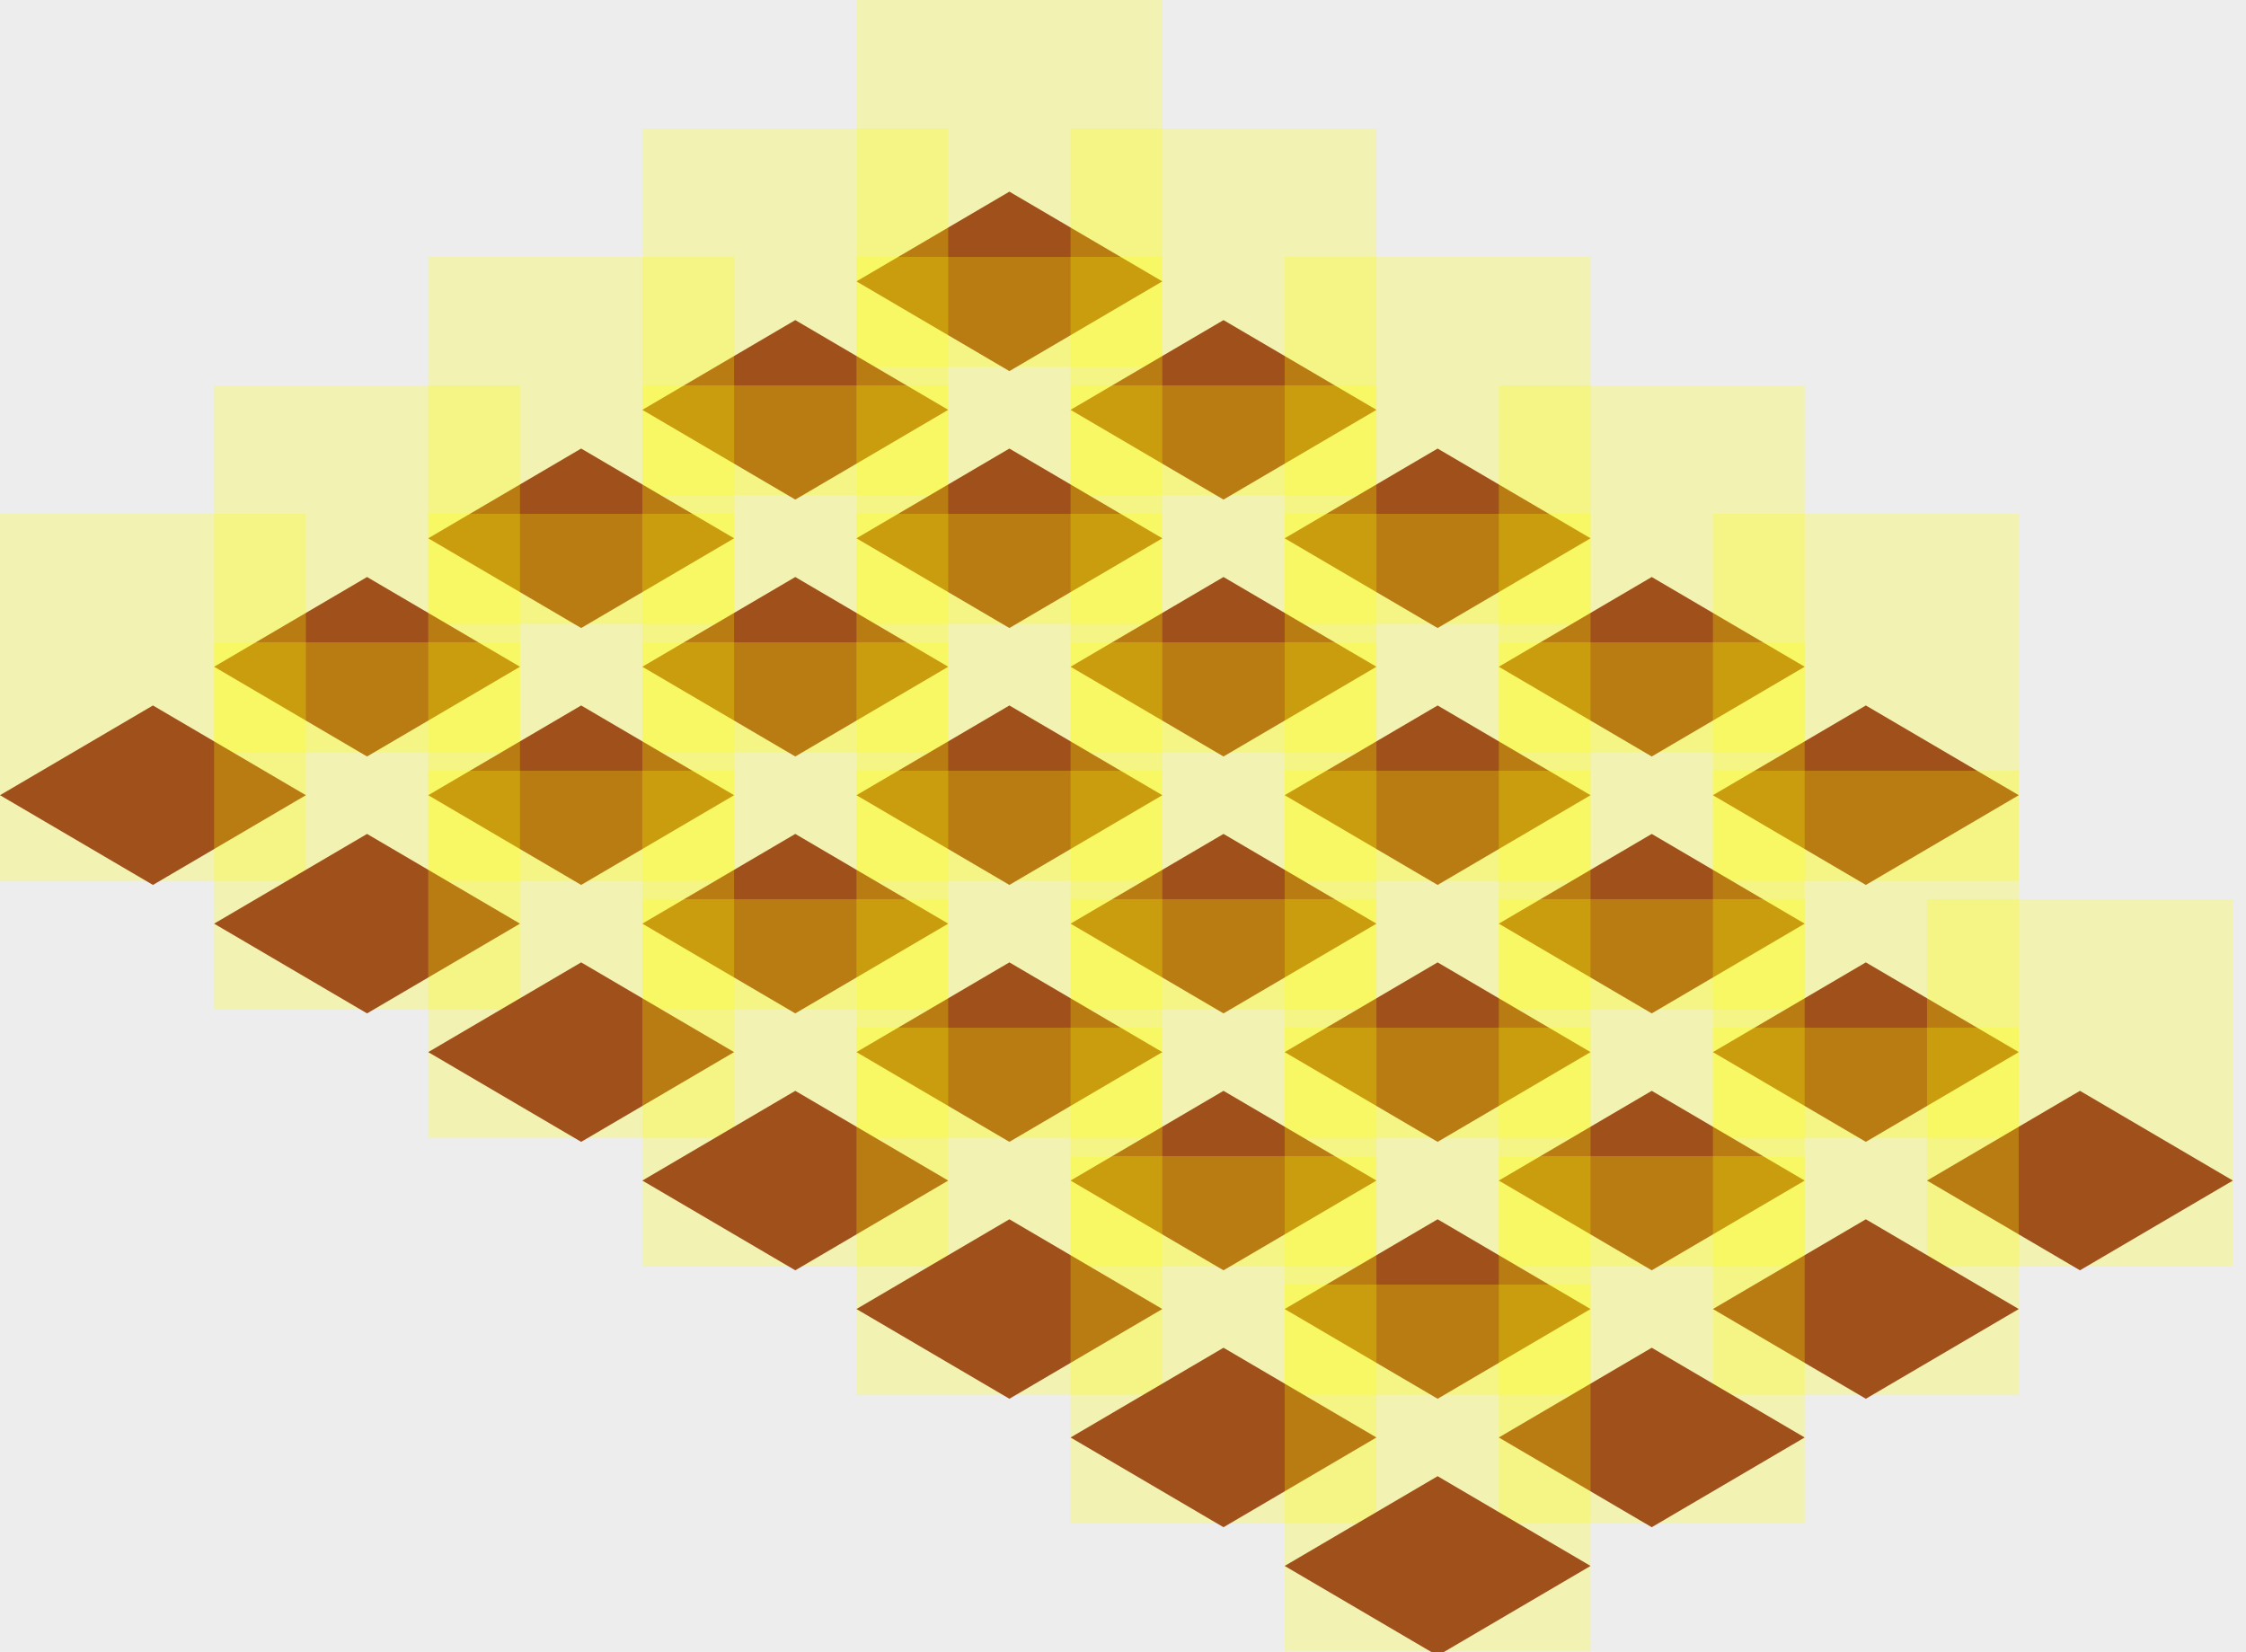
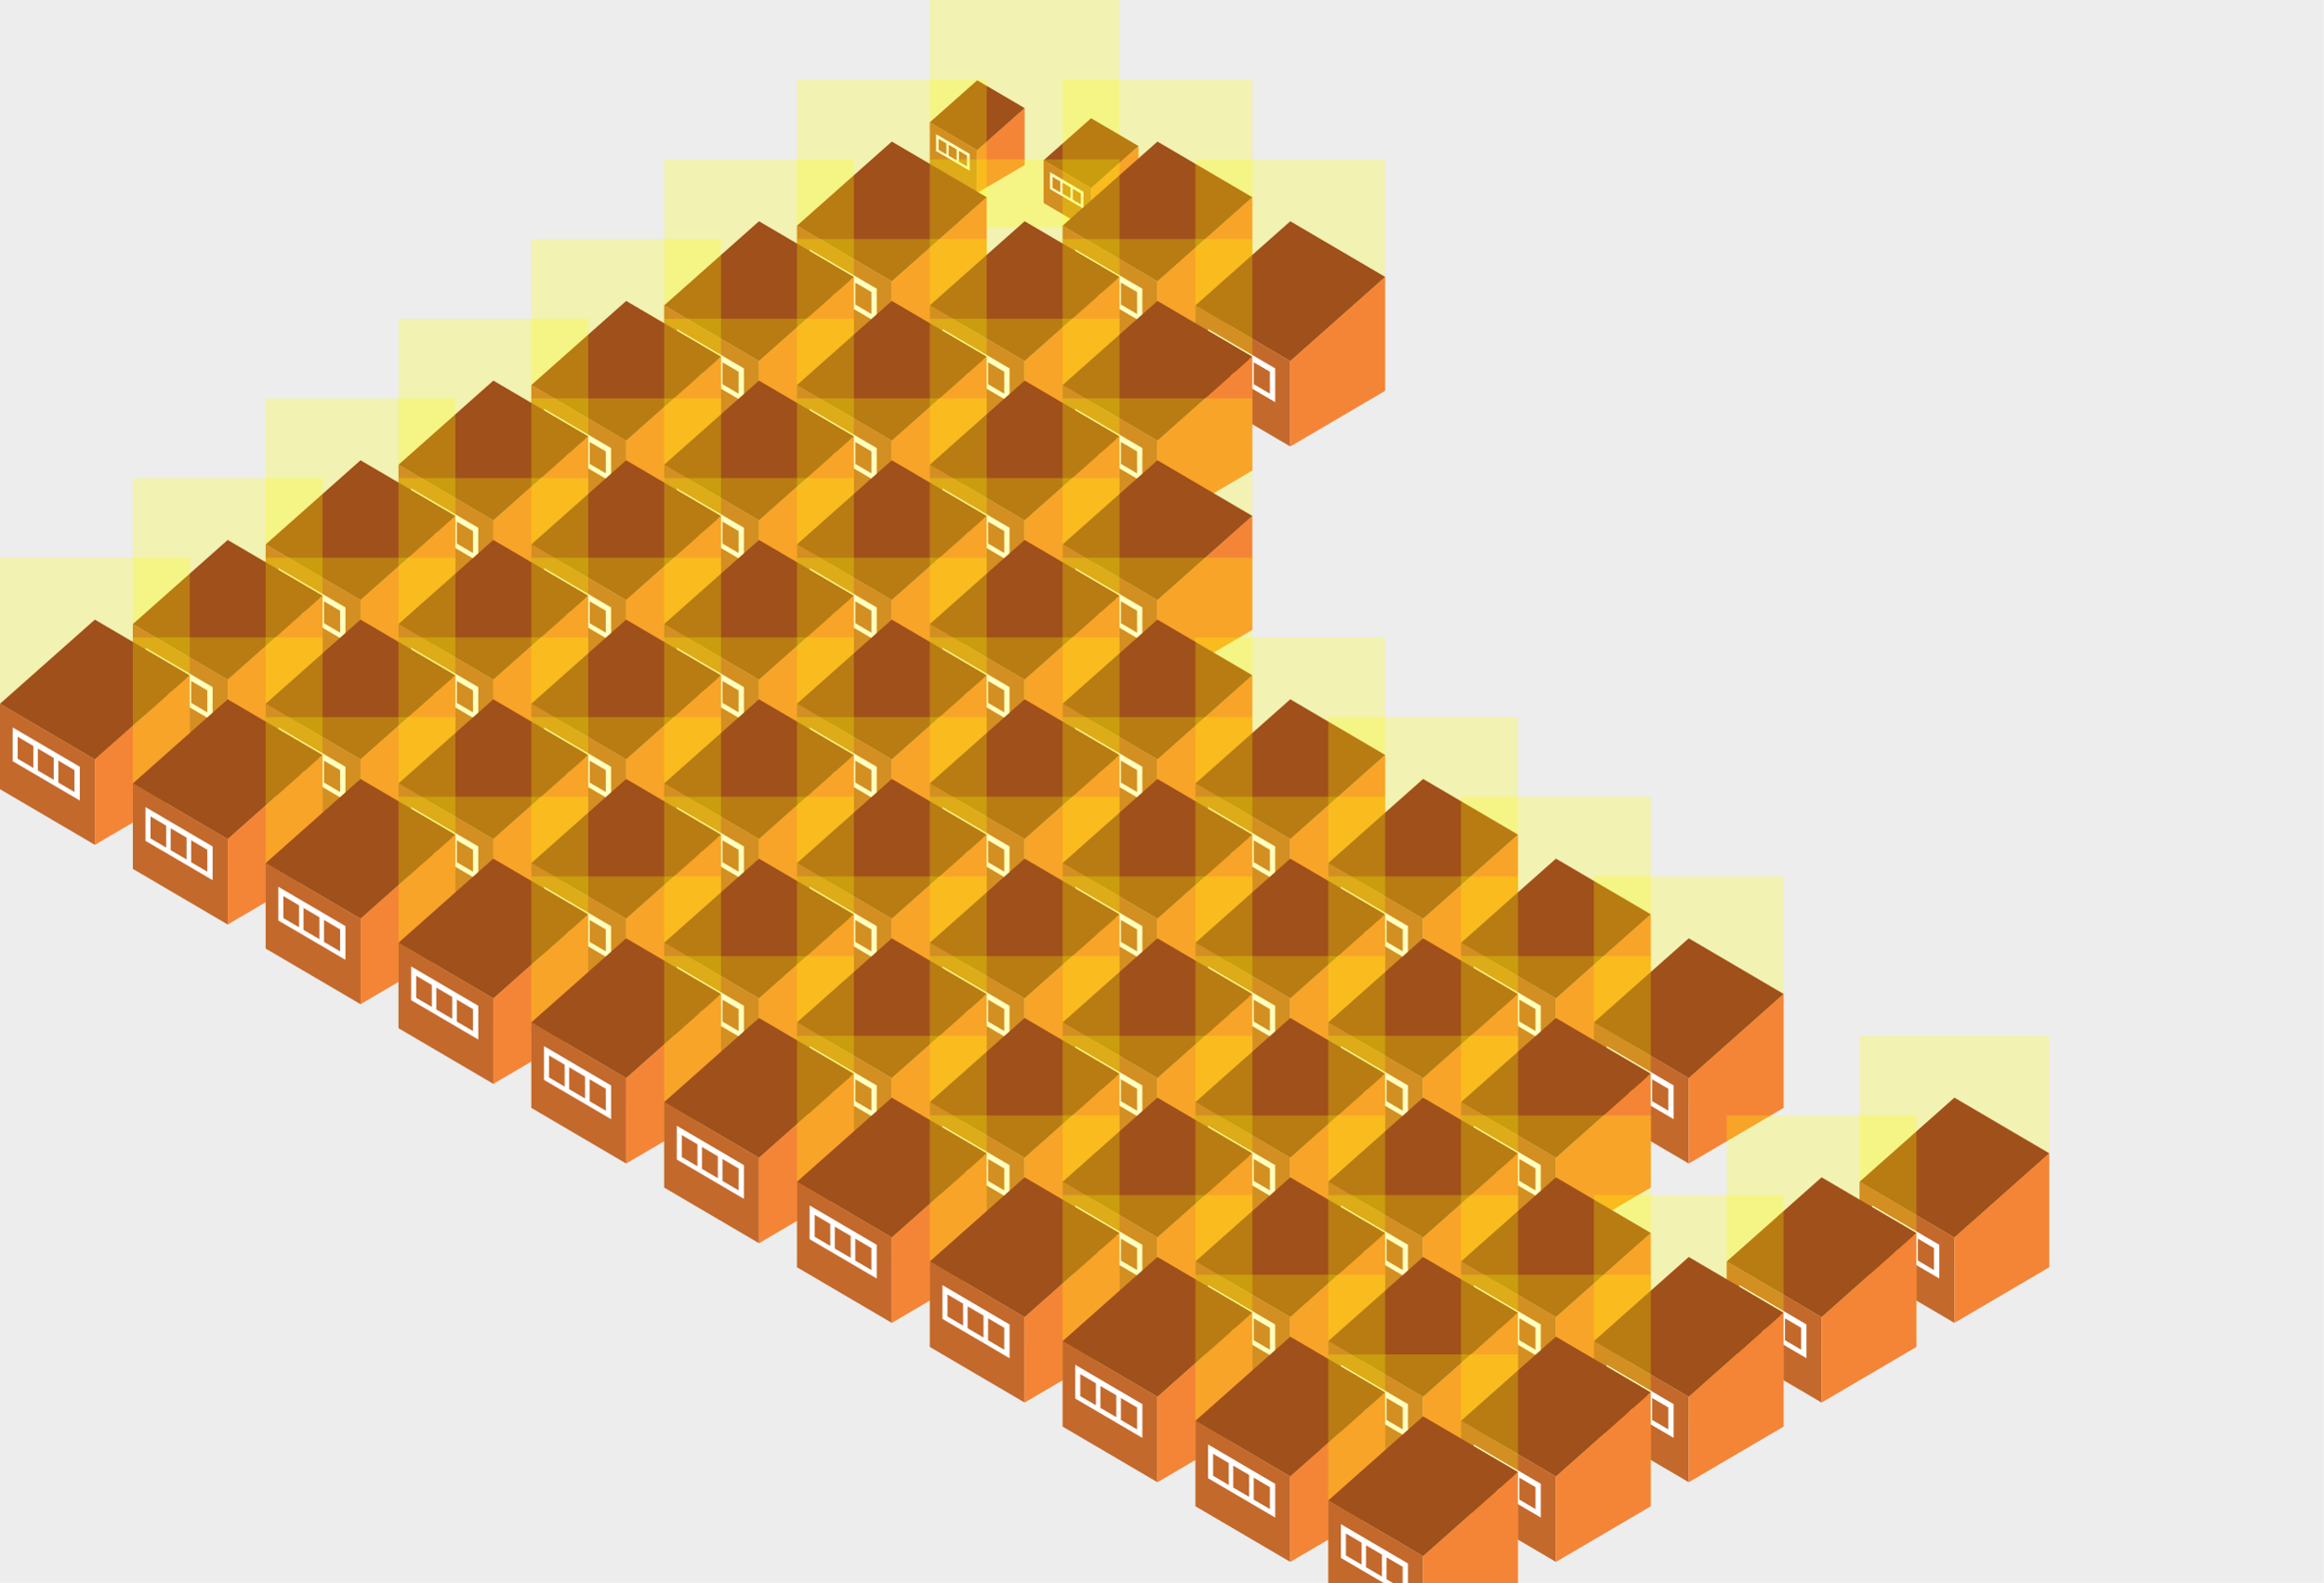
- <svg xmlns="http://www.w3.org/2000/svg" xmlns:xlink="http://www.w3.org/1999/xlink" baseProfile="full" height="540.0" version="1.1" width="734.286">
+ <svg xmlns="http://www.w3.org/2000/svg" xmlns:xlink="http://www.w3.org/1999/xlink" baseProfile="full" height="834.0" version="1.1" width="1224.286">
  <defs>
-     <symbol id="grid" viewBox="0,0,266.4,156.32">
-       <polyline fill="#a0501a" points="133.2,0 0,78.16 133.2,156.32 266.4,78.16" />
+     <symbol id="grid" viewBox="0 0 266.4 316.32">
+       <defs>
+         <style>.a{fill:#c4692c;}.b{fill:#f58536;}.c{fill:#a0501a;}.d{fill:#fff;}</style>
+       </defs>
+       <polygon class="a" points="133.2 316.32 0 238.16 0 118.16 133.2 196.32 133.2 316.32" />
+       <polygon class="b" points="133.2 316.32 266.4 238.16 266.4 78.16 133.2 196.32 133.2 316.32" />
+       <polygon class="c" points="133.2 0 0 118.16 133.2 196.32 266.4 78.16 133.2 0" />
+       <path class="d" d="M17.8,198.81,112,254V206.65L17.8,151.41ZM81.88,198l22.67,13.3v30.82l-22.67-13.3ZM53.12,181.12l22.33,13.1V225l-22.33-13.1ZM24.81,164.45l22,13v30.82l-22-12.91Z" />
    </symbol>
  </defs>
-   <rect fill="#ededed" height="540.0" width="734.286" x="0" y="0" />
-   <rect fill="rgb(255, 255, 0)" fill-opacity="0.25" height="120" width="100" x="280.0" y="0.0" />
-   <use height="120" width="100" x="280.0" xlink:href="#grid" y="32.0" />
-   <rect fill="rgb(255, 255, 0)" fill-opacity="0.25" height="120" width="100" x="350.0" y="42.0" />
-   <use height="120" width="100" x="350.0" xlink:href="#grid" y="74.0" />
-   <rect fill="rgb(255, 255, 0)" fill-opacity="0.25" height="120" width="100" x="420.0" y="84.0" />
-   <use height="120" width="100" x="420.0" xlink:href="#grid" y="116.0" />
-   <rect fill="rgb(255, 255, 0)" fill-opacity="0.25" height="120" width="100" x="490.0" y="126" />
-   <use height="120" width="100" x="490.0" xlink:href="#grid" y="158.0" />
-   <rect fill="rgb(255, 255, 0)" fill-opacity="0.25" height="120" width="100" x="560.0" y="168.0" />
-   <use height="120" width="100" x="560.0" xlink:href="#grid" y="200.0" />
-   <rect fill="rgb(255, 255, 0)" fill-opacity="0.25" height="120" width="100" x="210.0" y="42" />
-   <use height="120" width="100" x="210.0" xlink:href="#grid" y="74" />
-   <rect fill="rgb(255, 255, 0)" fill-opacity="0.25" height="120" width="100" x="280.0" y="84" />
-   <use height="120" width="100" x="280.0" xlink:href="#grid" y="116" />
-   <rect fill="rgb(255, 255, 0)" fill-opacity="0.25" height="120" width="100" x="350.0" y="126" />
-   <use height="120" width="100" x="350.0" xlink:href="#grid" y="158.0" />
-   <rect fill="rgb(255, 255, 0)" fill-opacity="0.25" height="120" width="100" x="420.0" y="168.0" />
-   <use height="120" width="100" x="420.0" xlink:href="#grid" y="200.0" />
-   <rect fill="rgb(255, 255, 0)" fill-opacity="0.25" height="120" width="100" x="490.0" y="210.0" />
-   <use height="120" width="100" x="490.0" xlink:href="#grid" y="242.0" />
-   <rect fill="rgb(255, 255, 0)" fill-opacity="0.25" height="120" width="100" x="560.0" y="252.0" />
-   <use height="120" width="100" x="560.0" xlink:href="#grid" y="284.0" />
-   <rect fill="rgb(255, 255, 0)" fill-opacity="0.25" height="120" width="100" x="630.0" y="294.0" />
-   <use height="120" width="100" x="630.0" xlink:href="#grid" y="326.0" />
-   <rect fill="rgb(255, 255, 0)" fill-opacity="0.25" height="120" width="100" x="140.0" y="84.0" />
-   <use height="120" width="100" x="140.0" xlink:href="#grid" y="116.0" />
-   <rect fill="rgb(255, 255, 0)" fill-opacity="0.25" height="120" width="100" x="210.0" y="126.0" />
-   <use height="120" width="100" x="210.0" xlink:href="#grid" y="158.0" />
-   <rect fill="rgb(255, 255, 0)" fill-opacity="0.25" height="120" width="100" x="280.0" y="168.0" />
-   <use height="120" width="100" x="280.0" xlink:href="#grid" y="200.0" />
-   <rect fill="rgb(255, 255, 0)" fill-opacity="0.25" height="120" width="100" x="350.0" y="210.0" />
-   <use height="120" width="100" x="350.0" xlink:href="#grid" y="242.0" />
-   <rect fill="rgb(255, 255, 0)" fill-opacity="0.25" height="120" width="100" x="420.0" y="252.0" />
-   <use height="120" width="100" x="420.0" xlink:href="#grid" y="284.0" />
-   <rect fill="rgb(255, 255, 0)" fill-opacity="0.25" height="120" width="100" x="490.0" y="294.0" />
-   <use height="120" width="100" x="490.0" xlink:href="#grid" y="326.0" />
-   <rect fill="rgb(255, 255, 0)" fill-opacity="0.25" height="120" width="100" x="560.0" y="336.0" />
-   <use height="120" width="100" x="560.0" xlink:href="#grid" y="368.0" />
-   <rect fill="rgb(255, 255, 0)" fill-opacity="0.25" height="120" width="100" x="70.0" y="126.0" />
-   <use height="120" width="100" x="70.0" xlink:href="#grid" y="158.0" />
-   <rect fill="rgb(255, 255, 0)" fill-opacity="0.25" height="120" width="100" x="140.0" y="168.0" />
-   <use height="120" width="100" x="140.0" xlink:href="#grid" y="200.0" />
-   <rect fill="rgb(255, 255, 0)" fill-opacity="0.25" height="120" width="100" x="210.0" y="210.0" />
-   <use height="120" width="100" x="210.0" xlink:href="#grid" y="242.0" />
-   <rect fill="rgb(255, 255, 0)" fill-opacity="0.25" height="120" width="100" x="280.0" y="252.0" />
-   <use height="120" width="100" x="280.0" xlink:href="#grid" y="284.0" />
-   <rect fill="rgb(255, 255, 0)" fill-opacity="0.25" height="120" width="100" x="350.0" y="294.0" />
-   <use height="120" width="100" x="350.0" xlink:href="#grid" y="326.0" />
-   <rect fill="rgb(255, 255, 0)" fill-opacity="0.25" height="120" width="100" x="420.0" y="336.0" />
-   <use height="120" width="100" x="420.0" xlink:href="#grid" y="368.0" />
-   <rect fill="rgb(255, 255, 0)" fill-opacity="0.25" height="120" width="100" x="490.0" y="378.0" />
-   <use height="120" width="100" x="490.0" xlink:href="#grid" y="410.0" />
-   <rect fill="rgb(255, 255, 0)" fill-opacity="0.25" height="120" width="100" x="0.0" y="168.0" />
-   <use height="120" width="100" x="0.0" xlink:href="#grid" y="200.0" />
-   <rect fill="rgb(255, 255, 0)" fill-opacity="0.25" height="120" width="100" x="70.0" y="210.0" />
-   <use height="120" width="100" x="70.0" xlink:href="#grid" y="242.0" />
-   <rect fill="rgb(255, 255, 0)" fill-opacity="0.25" height="120" width="100" x="140.0" y="252.0" />
-   <use height="120" width="100" x="140.0" xlink:href="#grid" y="284.0" />
-   <rect fill="rgb(255, 255, 0)" fill-opacity="0.25" height="120" width="100" x="210.0" y="294.0" />
-   <use height="120" width="100" x="210.0" xlink:href="#grid" y="326.0" />
-   <rect fill="rgb(255, 255, 0)" fill-opacity="0.25" height="120" width="100" x="280.0" y="336.0" />
-   <use height="120" width="100" x="280.0" xlink:href="#grid" y="368.0" />
-   <rect fill="rgb(255, 255, 0)" fill-opacity="0.25" height="120" width="100" x="350.0" y="378.0" />
-   <use height="120" width="100" x="350.0" xlink:href="#grid" y="410.0" />
-   <rect fill="rgb(255, 255, 0)" fill-opacity="0.25" height="120" width="100" x="420.0" y="420.0" />
-   <use height="120" width="100" x="420.0" xlink:href="#grid" y="452.0" />
+   <rect fill="#ededed" height="834.0" width="1224.286" x="0" y="0" />
+   <rect fill="rgb(255, 255, 0)" fill-opacity="0.25" height="120" width="100" x="490" y="0.0" />
+   <use height="60" width="50" x="490" xlink:href="#grid" y="42.0" />
+   <use height="60" width="50" x="550" xlink:href="#grid" y="62.0" />
+   <rect fill="rgb(255, 255, 0)" fill-opacity="0.25" height="120" width="100" x="560.0" y="42.0" />
+   <use height="120" width="100" x="560.0" xlink:href="#grid" y="74.0" />
+   <rect fill="rgb(255, 255, 0)" fill-opacity="0.25" height="120" width="100" x="630.0" y="84.0" />
+   <use height="120" width="100" x="630.0" xlink:href="#grid" y="116.0" />
+   <rect fill="rgb(255, 255, 0)" fill-opacity="0.25" height="120" width="100" x="420.0" y="42" />
+   <use height="120" width="100" x="420.0" xlink:href="#grid" y="74" />
+   <rect fill="rgb(255, 255, 0)" fill-opacity="0.25" height="120" width="100" x="490.0" y="84" />
+   <use height="120" width="100" x="490.0" xlink:href="#grid" y="116" />
+   <rect fill="rgb(255, 255, 0)" fill-opacity="0.25" height="120" width="100" x="560.0" y="126" />
+   <use height="120" width="100" x="560.0" xlink:href="#grid" y="158" />
+   <rect fill="rgb(255, 255, 0)" fill-opacity="0.25" height="120" width="100" x="350.0" y="84.0" />
+   <use height="120" width="100" x="350.0" xlink:href="#grid" y="116.0" />
+   <rect fill="rgb(255, 255, 0)" fill-opacity="0.25" height="120" width="100" x="420.0" y="126.0" />
+   <use height="120" width="100" x="420.0" xlink:href="#grid" y="158.0" />
+   <rect fill="rgb(255, 255, 0)" fill-opacity="0.25" height="120" width="100" x="490.0" y="168.0" />
+   <use height="120" width="100" x="490.0" xlink:href="#grid" y="200.0" />
+   <rect fill="rgb(255, 255, 0)" fill-opacity="0.25" height="120" width="100" x="560.0" y="210.0" />
+   <use height="120" width="100" x="560.0" xlink:href="#grid" y="242.0" />
+   <rect fill="rgb(255, 255, 0)" fill-opacity="0.25" height="120" width="100" x="280.0" y="126.0" />
+   <use height="120" width="100" x="280.0" xlink:href="#grid" y="158.0" />
+   <rect fill="rgb(255, 255, 0)" fill-opacity="0.25" height="120" width="100" x="350.0" y="168.0" />
+   <use height="120" width="100" x="350.0" xlink:href="#grid" y="200.0" />
+   <rect fill="rgb(255, 255, 0)" fill-opacity="0.25" height="120" width="100" x="420.0" y="210.0" />
+   <use height="120" width="100" x="420.0" xlink:href="#grid" y="242.0" />
+   <rect fill="rgb(255, 255, 0)" fill-opacity="0.25" height="120" width="100" x="490.0" y="252.0" />
+   <use height="120" width="100" x="490.0" xlink:href="#grid" y="284.0" />
+   <rect fill="rgb(255, 255, 0)" fill-opacity="0.25" height="120" width="100" x="560.0" y="294.0" />
+   <use height="120" width="100" x="560.0" xlink:href="#grid" y="326.0" />
+   <rect fill="rgb(255, 255, 0)" fill-opacity="0.25" height="120" width="100" x="630.0" y="336.0" />
+   <use height="120" width="100" x="630.0" xlink:href="#grid" y="368.0" />
+   <rect fill="rgb(255, 255, 0)" fill-opacity="0.25" height="120" width="100" x="700.0" y="378.0" />
+   <use height="120" width="100" x="700.0" xlink:href="#grid" y="410.0" />
+   <rect fill="rgb(255, 255, 0)" fill-opacity="0.25" height="120" width="100" x="770.0" y="420.0" />
+   <use height="120" width="100" x="770.0" xlink:href="#grid" y="452.0" />
+   <rect fill="rgb(255, 255, 0)" fill-opacity="0.25" height="120" width="100" x="840.0" y="462.0" />
+   <use height="120" width="100" x="840.0" xlink:href="#grid" y="494.0" />
+   <rect fill="rgb(255, 255, 0)" fill-opacity="0.25" height="120" width="100" x="980.0" y="546.0" />
+   <use height="120" width="100" x="980.0" xlink:href="#grid" y="578.0" />
+   <rect fill="rgb(255, 255, 0)" fill-opacity="0.25" height="120" width="100" x="210.0" y="168.0" />
+   <use height="120" width="100" x="210.0" xlink:href="#grid" y="200.0" />
+   <rect fill="rgb(255, 255, 0)" fill-opacity="0.25" height="120" width="100" x="280.0" y="210.0" />
+   <use height="120" width="100" x="280.0" xlink:href="#grid" y="242.0" />
+   <rect fill="rgb(255, 255, 0)" fill-opacity="0.25" height="120" width="100" x="350.0" y="252.0" />
+   <use height="120" width="100" x="350.0" xlink:href="#grid" y="284.0" />
+   <rect fill="rgb(255, 255, 0)" fill-opacity="0.25" height="120" width="100" x="420.0" y="294.0" />
+   <use height="120" width="100" x="420.0" xlink:href="#grid" y="326.0" />
+   <rect fill="rgb(255, 255, 0)" fill-opacity="0.25" height="120" width="100" x="490.0" y="336.0" />
+   <use height="120" width="100" x="490.0" xlink:href="#grid" y="368.0" />
+   <rect fill="rgb(255, 255, 0)" fill-opacity="0.25" height="120" width="100" x="560.0" y="378.0" />
+   <use height="120" width="100" x="560.0" xlink:href="#grid" y="410.0" />
+   <rect fill="rgb(255, 255, 0)" fill-opacity="0.25" height="120" width="100" x="630.0" y="420.0" />
+   <use height="120" width="100" x="630.0" xlink:href="#grid" y="452.0" />
+   <rect fill="rgb(255, 255, 0)" fill-opacity="0.25" height="120" width="100" x="700.0" y="462.0" />
+   <use height="120" width="100" x="700.0" xlink:href="#grid" y="494.0" />
+   <rect fill="rgb(255, 255, 0)" fill-opacity="0.25" height="120" width="100" x="770.0" y="504.0" />
+   <use height="120" width="100" x="770.0" xlink:href="#grid" y="536.0" />
+   <rect fill="rgb(255, 255, 0)" fill-opacity="0.25" height="120" width="100" x="910.0" y="588.0" />
+   <use height="120" width="100" x="910.0" xlink:href="#grid" y="620.0" />
+   <rect fill="rgb(255, 255, 0)" fill-opacity="0.25" height="120" width="100" x="140.0" y="210.0" />
+   <use height="120" width="100" x="140.0" xlink:href="#grid" y="242.0" />
+   <rect fill="rgb(255, 255, 0)" fill-opacity="0.25" height="120" width="100" x="210.0" y="252.0" />
+   <use height="120" width="100" x="210.0" xlink:href="#grid" y="284.0" />
+   <rect fill="rgb(255, 255, 0)" fill-opacity="0.25" height="120" width="100" x="280.0" y="294.0" />
+   <use height="120" width="100" x="280.0" xlink:href="#grid" y="326.0" />
+   <rect fill="rgb(255, 255, 0)" fill-opacity="0.25" height="120" width="100" x="350.0" y="336.0" />
+   <use height="120" width="100" x="350.0" xlink:href="#grid" y="368.0" />
+   <rect fill="rgb(255, 255, 0)" fill-opacity="0.25" height="120" width="100" x="420.0" y="378.0" />
+   <use height="120" width="100" x="420.0" xlink:href="#grid" y="410.0" />
+   <rect fill="rgb(255, 255, 0)" fill-opacity="0.25" height="120" width="100" x="490.0" y="420.0" />
+   <use height="120" width="100" x="490.0" xlink:href="#grid" y="452.0" />
+   <rect fill="rgb(255, 255, 0)" fill-opacity="0.25" height="120" width="100" x="560.0" y="462.0" />
+   <use height="120" width="100" x="560.0" xlink:href="#grid" y="494.0" />
+   <rect fill="rgb(255, 255, 0)" fill-opacity="0.25" height="120" width="100" x="630.0" y="504.0" />
+   <use height="120" width="100" x="630.0" xlink:href="#grid" y="536.0" />
+   <rect fill="rgb(255, 255, 0)" fill-opacity="0.25" height="120" width="100" x="700.0" y="546.0" />
+   <use height="120" width="100" x="700.0" xlink:href="#grid" y="578.0" />
+   <rect fill="rgb(255, 255, 0)" fill-opacity="0.25" height="120" width="100" x="770.0" y="588.0" />
+   <use height="120" width="100" x="770.0" xlink:href="#grid" y="620.0" />
+   <rect fill="rgb(255, 255, 0)" fill-opacity="0.25" height="120" width="100" x="840.0" y="630.0" />
+   <use height="120" width="100" x="840.0" xlink:href="#grid" y="662.0" />
+   <rect fill="rgb(255, 255, 0)" fill-opacity="0.25" height="120" width="100" x="70.0" y="252.0" />
+   <use height="120" width="100" x="70.0" xlink:href="#grid" y="284.0" />
+   <rect fill="rgb(255, 255, 0)" fill-opacity="0.25" height="120" width="100" x="140.0" y="294.0" />
+   <use height="120" width="100" x="140.0" xlink:href="#grid" y="326.0" />
+   <rect fill="rgb(255, 255, 0)" fill-opacity="0.25" height="120" width="100" x="210.0" y="336.0" />
+   <use height="120" width="100" x="210.0" xlink:href="#grid" y="368.0" />
+   <rect fill="rgb(255, 255, 0)" fill-opacity="0.25" height="120" width="100" x="280.0" y="378.0" />
+   <use height="120" width="100" x="280.0" xlink:href="#grid" y="410.0" />
+   <rect fill="rgb(255, 255, 0)" fill-opacity="0.25" height="120" width="100" x="350.0" y="420.0" />
+   <use height="120" width="100" x="350.0" xlink:href="#grid" y="452.0" />
+   <rect fill="rgb(255, 255, 0)" fill-opacity="0.25" height="120" width="100" x="420.0" y="462.0" />
+   <use height="120" width="100" x="420.0" xlink:href="#grid" y="494.0" />
+   <rect fill="rgb(255, 255, 0)" fill-opacity="0.25" height="120" width="100" x="490.0" y="504.0" />
+   <use height="120" width="100" x="490.0" xlink:href="#grid" y="536.0" />
+   <rect fill="rgb(255, 255, 0)" fill-opacity="0.25" height="120" width="100" x="560.0" y="546.0" />
+   <use height="120" width="100" x="560.0" xlink:href="#grid" y="578.0" />
+   <rect fill="rgb(255, 255, 0)" fill-opacity="0.25" height="120" width="100" x="630.0" y="588.0" />
+   <use height="120" width="100" x="630.0" xlink:href="#grid" y="620.0" />
+   <rect fill="rgb(255, 255, 0)" fill-opacity="0.25" height="120" width="100" x="700.0" y="630.0" />
+   <use height="120" width="100" x="700.0" xlink:href="#grid" y="662.0" />
+   <rect fill="rgb(255, 255, 0)" fill-opacity="0.25" height="120" width="100" x="770.0" y="672.0" />
+   <use height="120" width="100" x="770.0" xlink:href="#grid" y="704.0" />
+   <rect fill="rgb(255, 255, 0)" fill-opacity="0.25" height="120" width="100" x="0.0" y="294.0" />
+   <use height="120" width="100" x="0.0" xlink:href="#grid" y="326.0" />
+   <rect fill="rgb(255, 255, 0)" fill-opacity="0.25" height="120" width="100" x="70.0" y="336.0" />
+   <use height="120" width="100" x="70.0" xlink:href="#grid" y="368.0" />
+   <rect fill="rgb(255, 255, 0)" fill-opacity="0.25" height="120" width="100" x="140.0" y="378.0" />
+   <use height="120" width="100" x="140.0" xlink:href="#grid" y="410.0" />
+   <rect fill="rgb(255, 255, 0)" fill-opacity="0.25" height="120" width="100" x="210.0" y="420.0" />
+   <use height="120" width="100" x="210.0" xlink:href="#grid" y="452.0" />
+   <rect fill="rgb(255, 255, 0)" fill-opacity="0.25" height="120" width="100" x="280.0" y="462.0" />
+   <use height="120" width="100" x="280.0" xlink:href="#grid" y="494.0" />
+   <rect fill="rgb(255, 255, 0)" fill-opacity="0.25" height="120" width="100" x="350.0" y="504.0" />
+   <use height="120" width="100" x="350.0" xlink:href="#grid" y="536.0" />
+   <rect fill="rgb(255, 255, 0)" fill-opacity="0.25" height="120" width="100" x="420.0" y="546.0" />
+   <use height="120" width="100" x="420.0" xlink:href="#grid" y="578.0" />
+   <rect fill="rgb(255, 255, 0)" fill-opacity="0.25" height="120" width="100" x="490" y="588.0" />
+   <use height="120" width="100" x="490" xlink:href="#grid" y="620.0" />
+   <rect fill="rgb(255, 255, 0)" fill-opacity="0.25" height="120" width="100" x="560.0" y="630.0" />
+   <use height="120" width="100" x="560.0" xlink:href="#grid" y="662.0" />
+   <rect fill="rgb(255, 255, 0)" fill-opacity="0.25" height="120" width="100" x="630.0" y="672.0" />
+   <use height="120" width="100" x="630.0" xlink:href="#grid" y="704.0" />
+   <rect fill="rgb(255, 255, 0)" fill-opacity="0.25" height="120" width="100" x="700.0" y="714.0" />
+   <use height="120" width="100" x="700.0" xlink:href="#grid" y="746.0" />
</svg>
